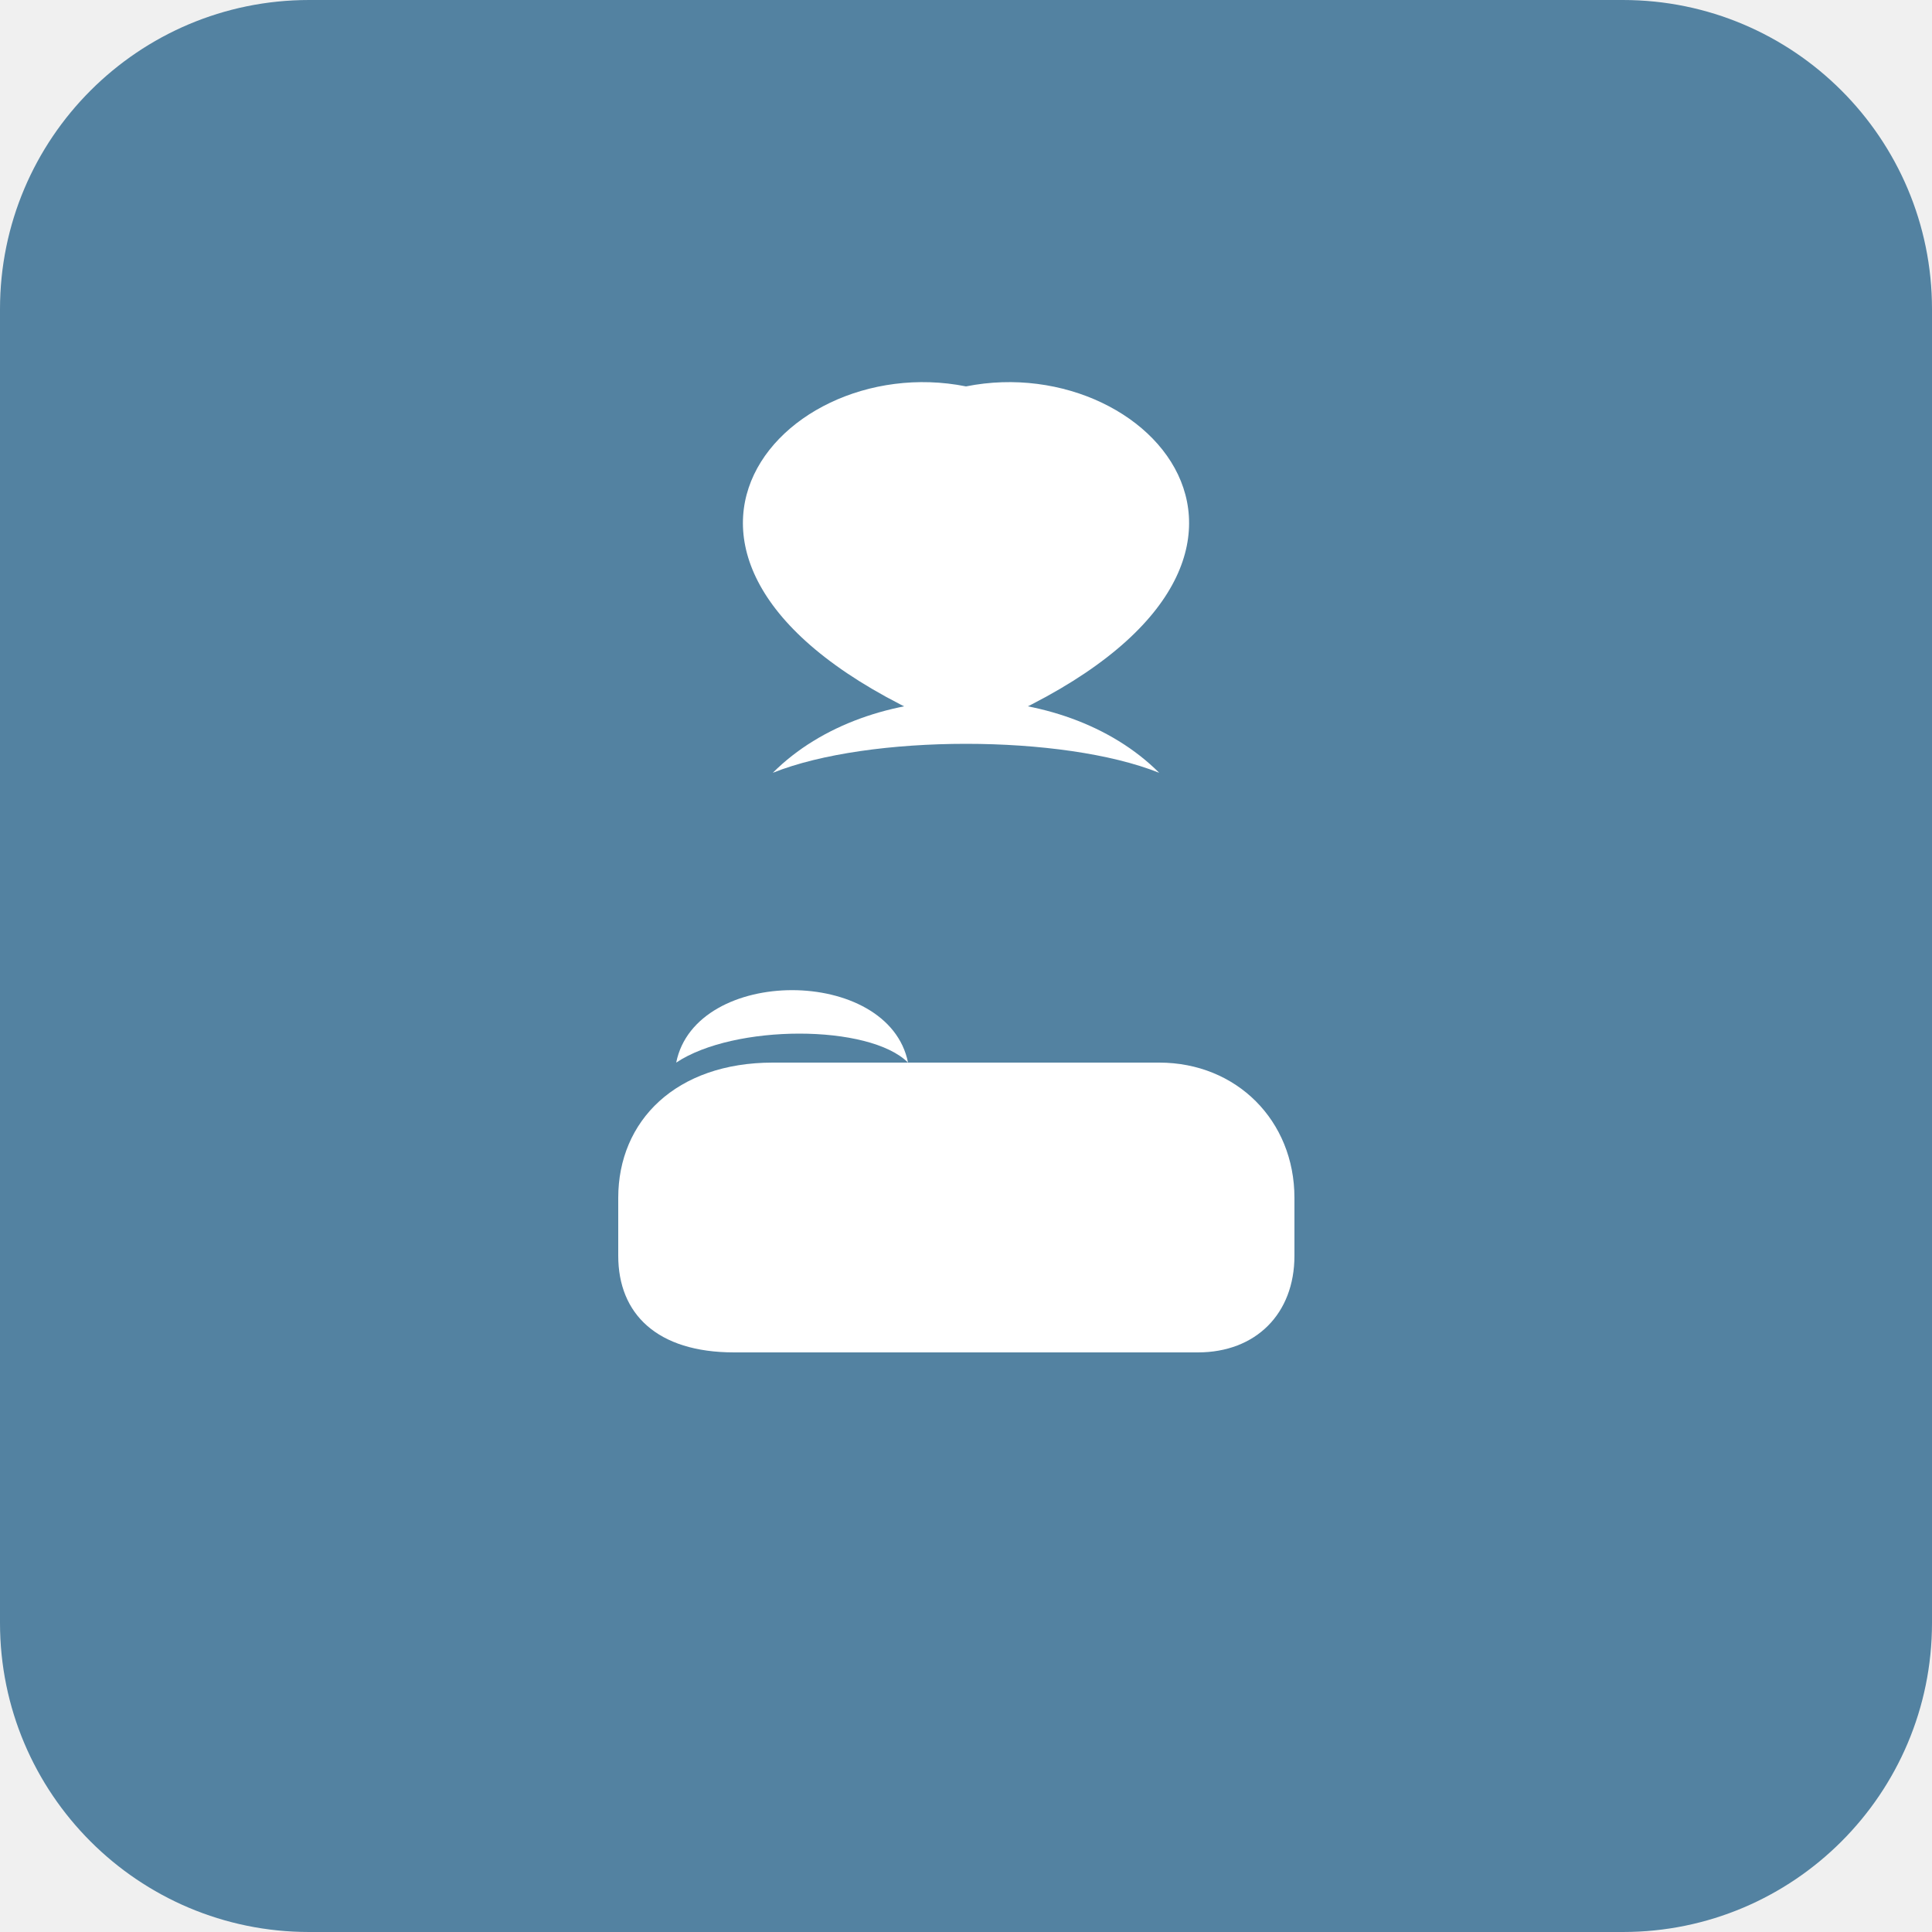
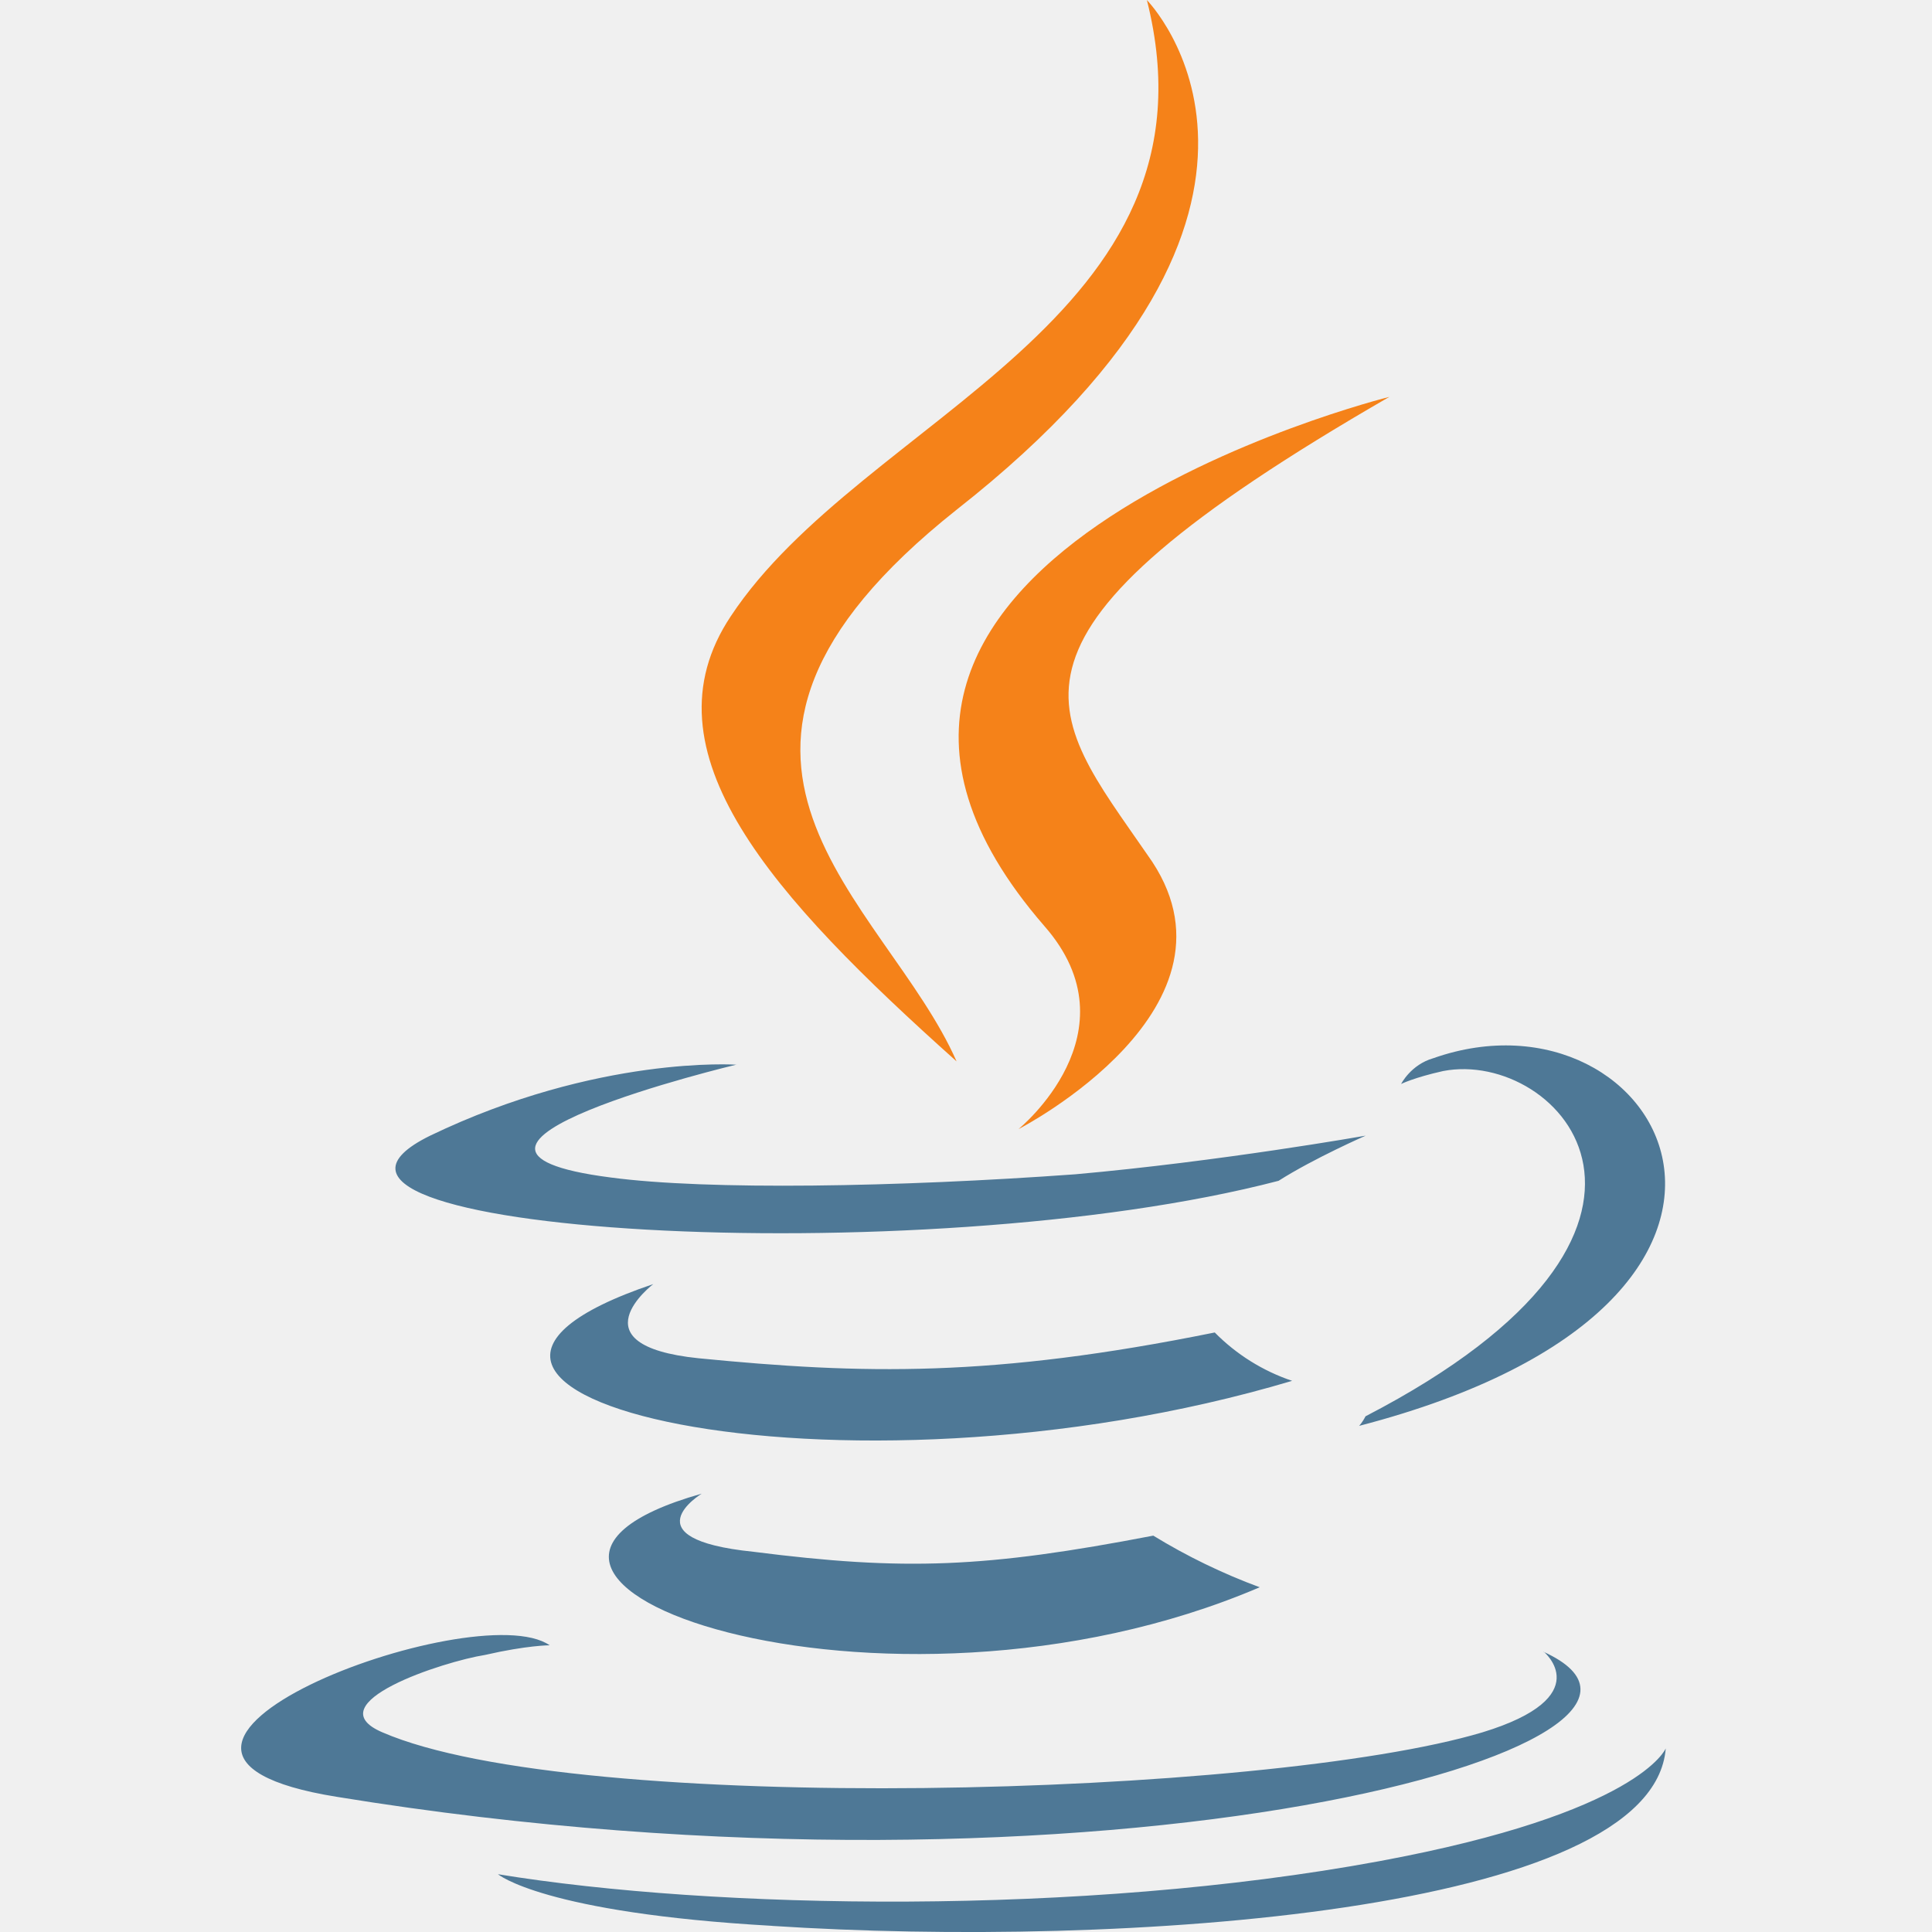
- <svg xmlns="http://www.w3.org/2000/svg" viewBox="0 0 100 100">
-   <rect width="100" height="100" rx="16" fill="#5382a1" />
-   <path d="M50 20 C40 18,30 30, 50 38 C70 30,60 18,50 20z" fill="#fff" />
-   <path d="M40 40 C45 35,55 35,60 40 C55 38,45 38,40 40z" fill="#fff" />
-   <path d="M35 55 C36 50,46 50,47 55 C45 53,38 53,35 55z" fill="#ffffff" />
-   <path d="M38 70 L62 70 C65 70,67 68,67 65 L67 62 C67 58,64 55,60 55 L40 55 C35 55,32 58,32 62 L32 65 C32 68,34 70,38 70z" fill="#fff" />
+ <svg xmlns="http://www.w3.org/2000/svg" width="64" height="64" viewBox="0 0 32 32">
+   <path d="M11.622 24.74s-1.23.748.855.962c2.51.32 3.847.267 6.625-.267a10.02 10.02 0 0 0 1.763.855c-6.25 2.672-14.16-.16-9.244-1.55zm-.8-3.473s-1.336 1.015.748 1.23c2.725.267 4.862.32 8.55-.427a3.26 3.26 0 0 0 1.282.801c-7.534 2.244-15.976.214-10.58-1.603zm14.747 6.09s.908.748-1.015 1.336c-3.58 1.07-15.014 1.39-18.22 0-1.122-.48 1.015-1.175 1.7-1.282.695-.16 1.07-.16 1.07-.16-1.23-.855-8.175 1.763-3.526 2.51 12.77 2.084 23.296-.908 19.983-2.404zM12.2 17.633s-5.824 1.39-2.084 1.87c1.603.214 4.755.16 7.694-.053 2.404-.214 4.81-.64 4.81-.64s-.855.374-1.443.748c-5.93 1.55-17.312.855-14.052-.748 2.778-1.336 5.076-1.175 5.076-1.175zm10.42 5.824c5.984-3.1 3.206-6.09 1.282-5.717-.48.107-.695.214-.695.214s.16-.32.534-.427c3.794-1.336 6.786 4.007-1.23 6.09 0 0 .053-.053.107-.16zm-9.83 8.442c5.77.374 14.587-.214 14.8-2.94 0 0-.427 1.07-4.755 1.87-4.916.908-11.007.8-14.587.214 0 0 .748.64 4.542.855z" fill="#4e7896" />
+   <path d="M18.996.001s3.313 3.366-3.152 8.442c-5.183 4.114-1.175 6.465 0 9.137-3.046-2.725-5.236-5.13-3.74-7.373C14.294 6.893 20.332 5.3 18.996.001zm-1.7 15.335c1.55 1.763-.427 3.366-.427 3.366s3.954-2.03 2.137-4.542c-1.656-2.404-2.94-3.58 4.007-7.587 0 0-10.953 2.725-5.717 8.763z" fill="#f58219" />
</svg>
